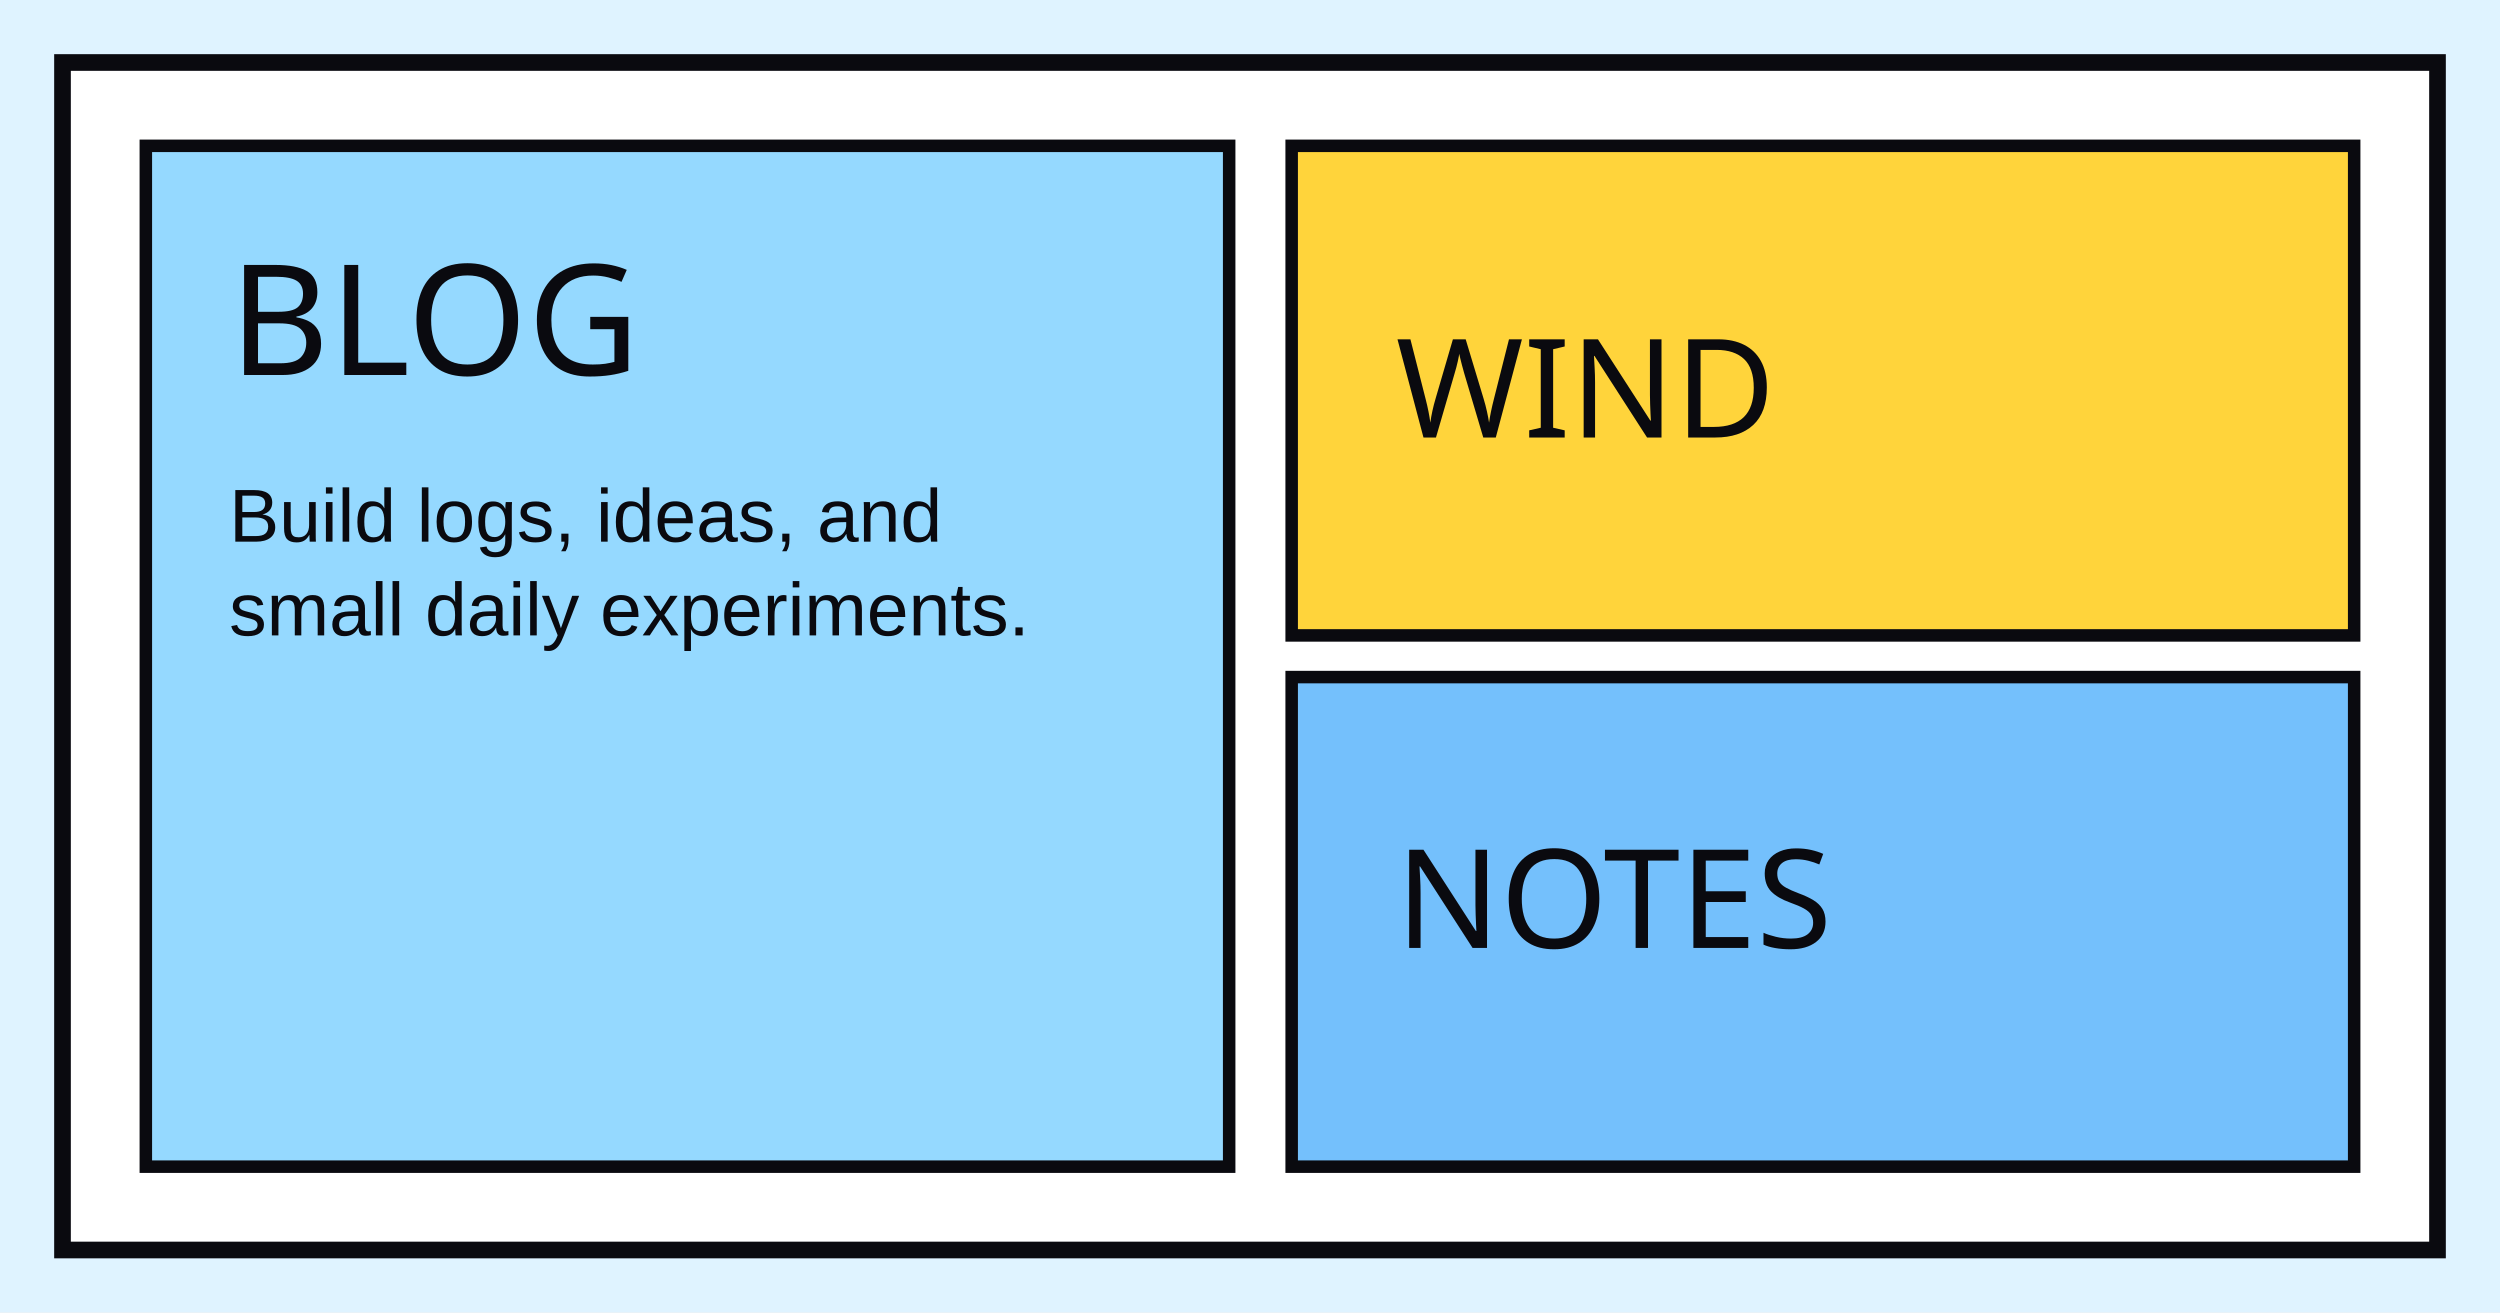
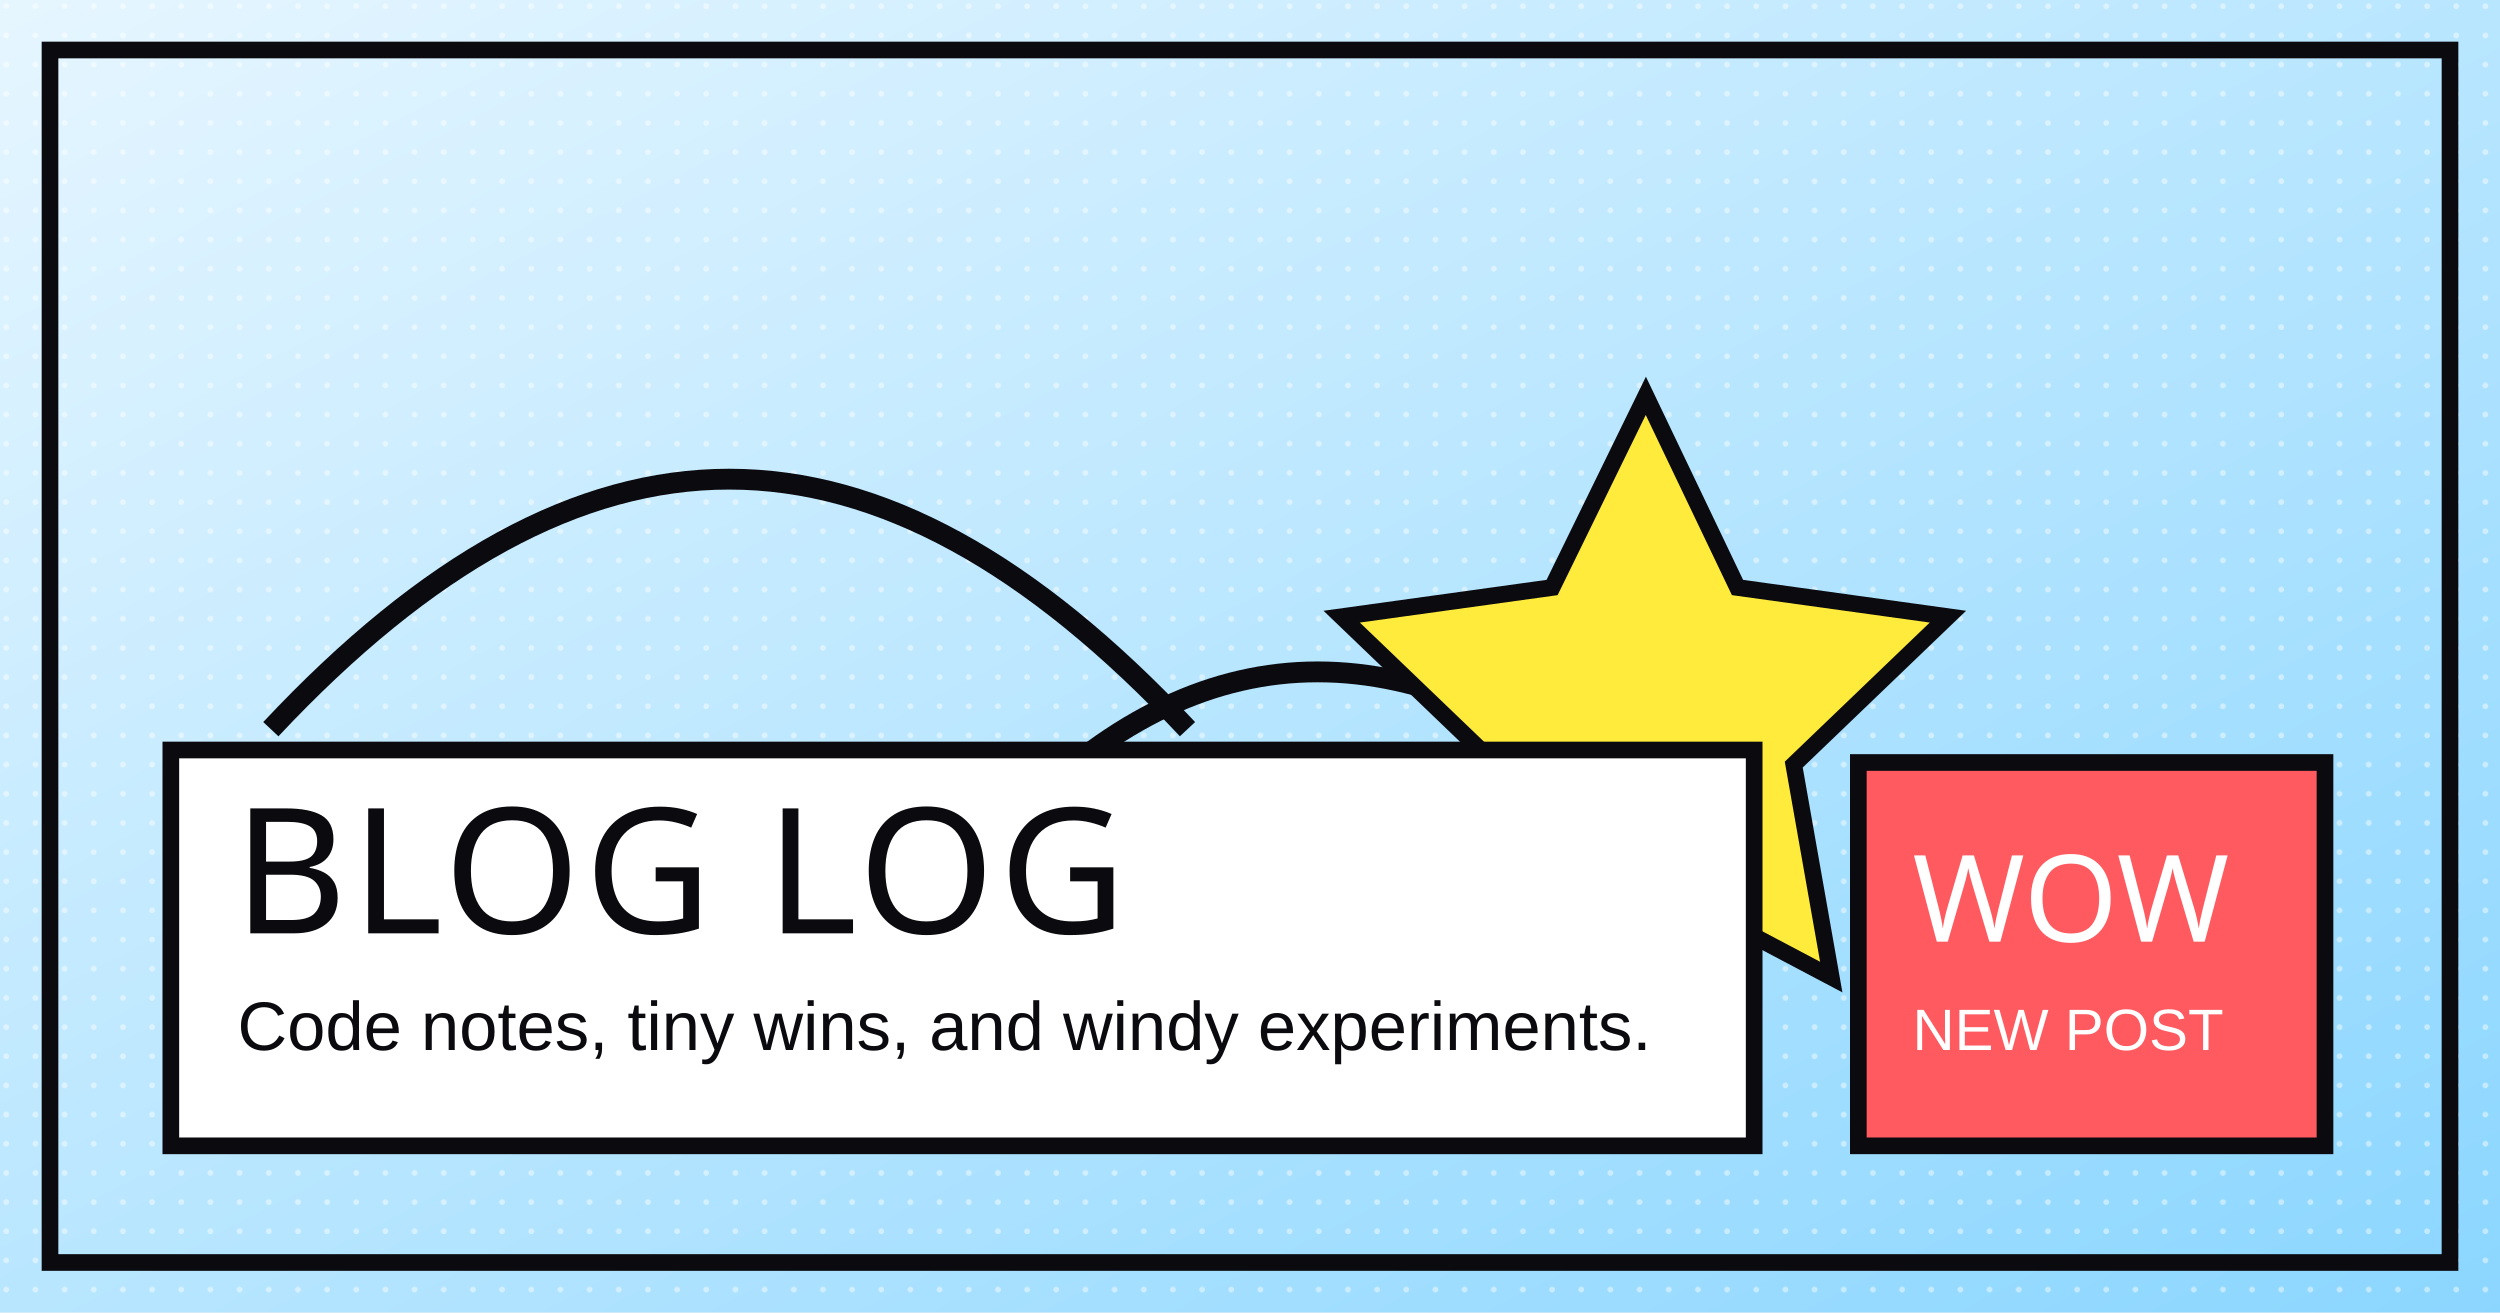
- <svg xmlns="http://www.w3.org/2000/svg" width="1200" height="630" viewBox="0 0 1200 630">
-   <rect width="1200" height="630" fill="#dff3ff" />
-   <rect x="30" y="30" width="1140" height="570" fill="#fff" stroke="#0a0a0f" stroke-width="8" />
-   <rect x="70" y="70" width="520" height="490" fill="#95d9ff" stroke="#0a0a0f" stroke-width="6" />
-   <rect x="620" y="70" width="510" height="235" fill="#ffd43b" stroke="#0a0a0f" stroke-width="6" />
-   <rect x="620" y="325" width="510" height="235" fill="#74c0fc" stroke="#0a0a0f" stroke-width="6" />
-   <text x="110" y="180" font-family="Bangers, Impact, sans-serif" font-size="74" fill="#0a0a0f">BLOG</text>
-   <text x="110" y="260" font-family="Comic Neue, Arial, sans-serif" font-size="36" fill="#0a0a0f">Build logs, ideas, and</text>
-   <text x="110" y="305" font-family="Comic Neue, Arial, sans-serif" font-size="36" fill="#0a0a0f">small daily experiments.</text>
-   <text x="670" y="210" font-family="Bangers, Impact, sans-serif" font-size="66" fill="#0a0a0f">WIND</text>
-   <text x="670" y="455" font-family="Bangers, Impact, sans-serif" font-size="66" fill="#0a0a0f">NOTES</text>
+ <svg xmlns="http://www.w3.org/2000/svg" width="1200" height="630" viewBox="0 0 1200 630" role="img" aria-labelledby="t d">
+   <defs>
+     <linearGradient id="bg" x1="0" y1="0" x2="1" y2="1">
+       <stop offset="0" stop-color="#e6f6ff" />
+       <stop offset="1" stop-color="#8bd6ff" />
+     </linearGradient>
+     <pattern id="dots" width="14" height="14" patternUnits="userSpaceOnUse">
+       <circle cx="3" cy="3" r="1.4" fill="#ffffff" fill-opacity="0.45" />
+     </pattern>
+   </defs>
+   <rect width="1200" height="630" fill="url(#bg)" />
+   <rect width="1200" height="630" fill="url(#dots)" />
+   <rect x="24" y="24" width="1152" height="582" fill="none" stroke="#0a0a0f" stroke-width="8" />
+   <g transform="translate(80 70)">
+     <path d="M50 280c150-160 290-160 440 0" fill="none" stroke="#0a0a0f" stroke-width="10" />
+     <path d="M410 320c90-90 190-90 300 0" fill="none" stroke="#0a0a0f" stroke-width="10" />
+     <path d="M710 120l44 92 101 14-74 71 18 102-89-47-91 47 19-102-74-71 101-14z" fill="#ffeb3b" stroke="#0a0a0f" stroke-width="8" />
+   </g>
+   <g transform="translate(82 360)">
+     <rect width="760" height="190" fill="#fff" stroke="#0a0a0f" stroke-width="8" />
+     <text x="30" y="88" font-family="Bangers, Impact, sans-serif" font-size="84" fill="#0a0a0f" letter-spacing="2">BLOG LOG</text>
+     <text x="32" y="144" font-family="Comic Neue, Arial, sans-serif" font-size="33" fill="#0a0a0f">Code notes, tiny wins, and windy experiments.</text>
+   </g>
+   <g transform="translate(892 366)">
+     <rect width="224" height="184" fill="#ff5a5f" stroke="#0a0a0f" stroke-width="8" />
+     <text x="26" y="86" font-family="Bangers, Impact, sans-serif" font-size="58" fill="#fff">WOW</text>
+     <text x="26" y="138" font-family="Comic Neue, Arial, sans-serif" font-size="28" fill="#fff">NEW POST</text>
+   </g>
</svg>
